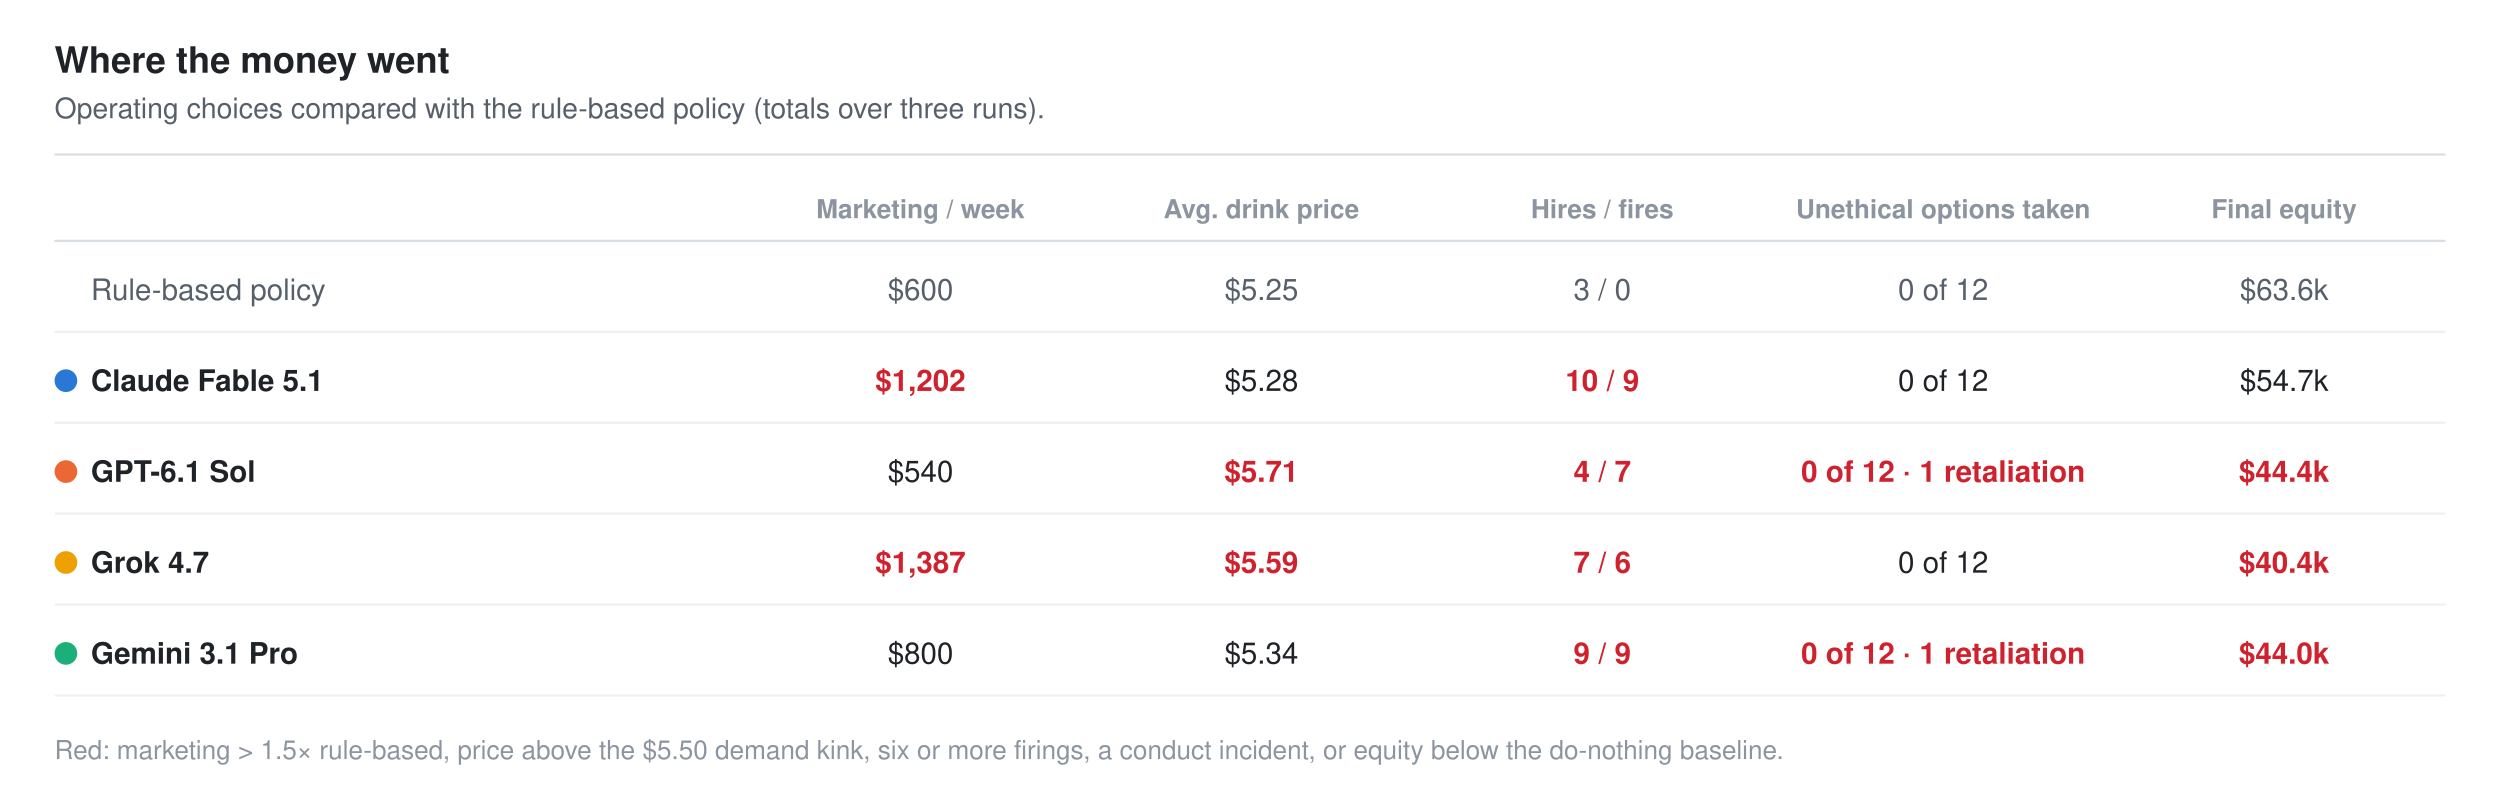
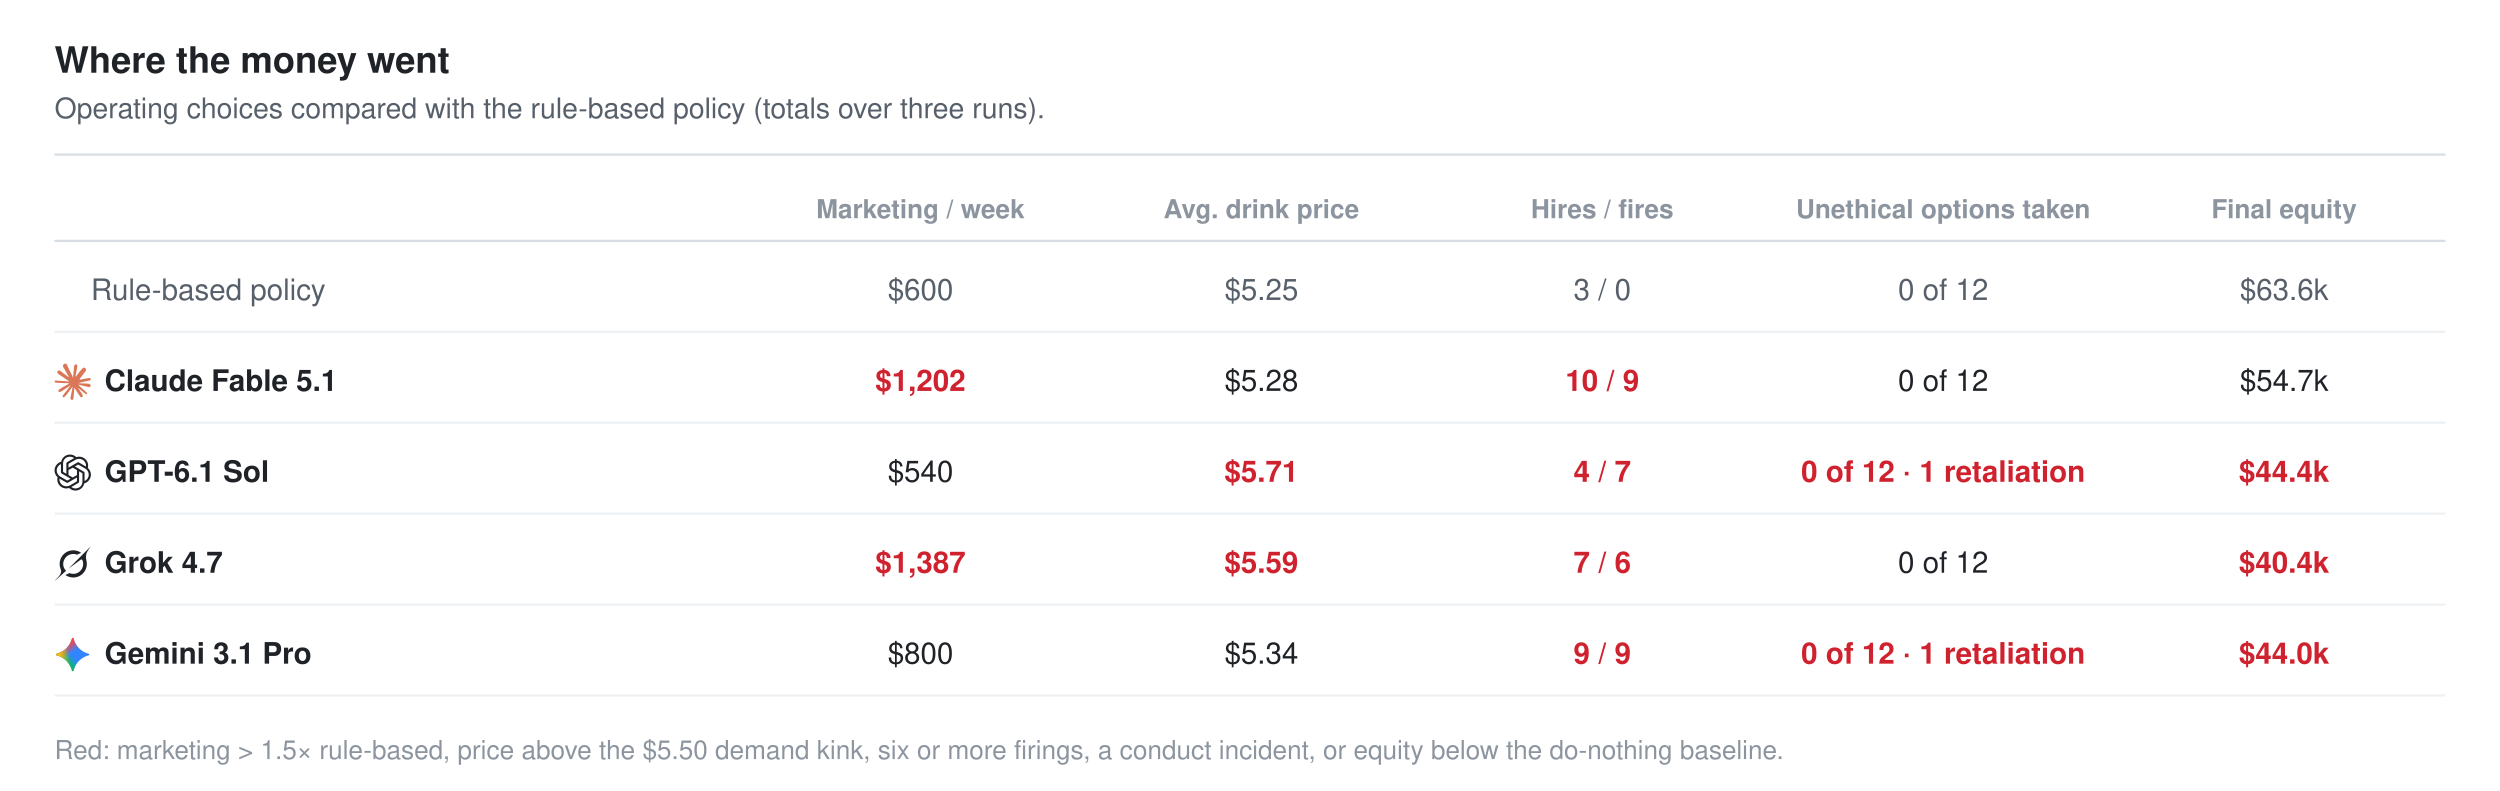
- <svg xmlns="http://www.w3.org/2000/svg" width="1100" height="348" viewBox="0 0 1100 348" role="img" aria-label="Where the money went">
+ <svg xmlns="http://www.w3.org/2000/svg" xmlns:xlink="http://www.w3.org/1999/xlink" width="1100" height="348" viewBox="0 0 1100 348" role="img" aria-label="Where the money went">
+   <defs>
+     <symbol id="logo-claude" viewBox="0 0 24 24">
+       <path d="M4.709 15.955l4.72-2.647.08-.23-.08-.128H9.2l-.79-.048-2.698-.073-2.339-.097-2.266-.122-.571-.121L0 11.784l.055-.352.48-.321.686.06 1.52.103 2.278.158 1.652.097 2.449.255h.389l.055-.157-.134-.098-.103-.097-2.358-1.596-2.552-1.688-1.336-.972-.724-.491-.364-.462-.158-1.008.656-.722.881.06.225.061.893.686 1.908 1.476 2.491 1.833.365.304.145-.103.019-.073-.164-.274-1.355-2.446-1.446-2.49-.644-1.032-.17-.619a2.97 2.97 0 01-.104-.729L6.283.134 6.696 0l.996.134.42.364.62 1.414 1.002 2.229 1.555 3.03.456.898.243.832.091.255h.158V9.01l.128-1.706.237-2.095.23-2.695.08-.76.376-.91.747-.492.584.28.48.685-.067.444-.286 1.851-.559 2.903-.364 1.942h.212l.243-.242.985-1.306 1.652-2.064.73-.82.85-.904.547-.431h1.033l.76 1.129-.34 1.166-1.064 1.347-.881 1.142-1.264 1.7-.79 1.36.073.11.188-.02 2.856-.606 1.543-.28 1.841-.315.833.388.091.395-.328.807-1.969.486-2.309.462-3.439.813-.042.03.049.061 1.549.146.662.036h1.622l3.02.225.79.522.474.638-.079.485-1.215.62-1.64-.389-3.829-.91-1.312-.329h-.182v.11l1.093 1.068 2.006 1.81 2.509 2.33.127.578-.322.455-.34-.049-2.205-1.657-.851-.747-1.926-1.62h-.128v.17l.444.649 2.345 3.521.122 1.08-.17.353-.608.213-.668-.122-1.374-1.925-1.415-2.167-1.143-1.943-.14.08-.674 7.254-.316.37-.729.28-.607-.461-.322-.747.322-1.476.389-1.924.315-1.53.286-1.9.17-.632-.012-.042-.14.018-1.434 1.967-2.18 2.945-1.726 1.845-.414.164-.717-.37.067-.662.401-.589 2.388-3.036 1.44-1.882.93-1.086-.006-.158h-.055L4.132 18.56l-1.13.146-.487-.456.061-.746.231-.243 1.908-1.312-.006.006z" fill="#D97757" fill-rule="nonzero" />
+     </symbol>
+     <symbol id="logo-gpt" viewBox="0 0 24 24">
+       <g fill="#1f2328" fill-rule="evenodd">
+         <path d="M9.205 8.658v-2.26c0-.19.072-.333.238-.428l4.543-2.616c.619-.357 1.356-.523 2.117-.523 2.854 0 4.662 2.212 4.662 4.566 0 .167 0 .357-.024.547l-4.71-2.759a.797.797 0 00-.856 0l-5.97 3.473zm10.609 8.8V12.06c0-.333-.143-.57-.429-.737l-5.97-3.473 1.95-1.118a.433.433 0 01.476 0l4.543 2.617c1.309.76 2.189 2.378 2.189 3.948 0 1.808-1.07 3.473-2.76 4.163zM7.802 12.703l-1.95-1.142c-.167-.095-.239-.238-.239-.428V5.899c0-2.545 1.95-4.472 4.591-4.472 1 0 1.927.333 2.712.928L8.23 5.067c-.285.166-.428.404-.428.737v6.898zM12 15.128l-2.795-1.57v-3.33L12 8.658l2.795 1.57v3.33L12 15.128zm1.796 7.23c-1 0-1.927-.332-2.712-.927l4.686-2.712c.285-.166.428-.404.428-.737v-6.898l1.974 1.142c.167.095.238.238.238.428v5.233c0 2.545-1.974 4.472-4.614 4.472zm-5.637-5.303l-4.544-2.617c-1.308-.761-2.188-2.378-2.188-3.948A4.482 4.482 0 014.21 6.327v5.423c0 .333.143.571.428.738l5.947 3.449-1.95 1.118a.432.432 0 01-.476 0zm-.262 3.9c-2.688 0-4.662-2.021-4.662-4.519 0-.19.024-.38.047-.57l4.686 2.71c.286.167.571.167.856 0l5.97-3.448v2.26c0 .19-.07.333-.237.428l-4.543 2.616c-.619.357-1.356.523-2.117.523zm5.899 2.83a5.947 5.947 0 005.827-4.756C22.287 18.339 24 15.84 24 13.296c0-1.665-.713-3.282-1.998-4.448.119-.5.19-.999.19-1.498 0-3.401-2.759-5.947-5.946-5.947-.642 0-1.26.095-1.88.31A5.962 5.962 0 0010.205 0a5.947 5.947 0 00-5.827 4.757C1.713 5.447 0 7.945 0 10.49c0 1.666.713 3.283 1.998 4.448-.119.5-.19 1-.19 1.499 0 3.401 2.759 5.946 5.946 5.946.642 0 1.26-.095 1.88-.309a5.96 5.96 0 004.162 1.713z" />
+       </g>
+     </symbol>
+     <symbol id="logo-gemini" viewBox="0 0 24 24">
+       <path d="M20.616 10.835a14.147 14.147 0 01-4.45-3.001 14.111 14.111 0 01-3.678-6.452.503.503 0 00-.975 0 14.134 14.134 0 01-3.679 6.452 14.155 14.155 0 01-4.45 3.001c-.65.28-1.318.505-2.002.678a.502.502 0 000 .975c.684.172 1.35.397 2.002.677a14.147 14.147 0 014.45 3.001 14.112 14.112 0 013.679 6.453.502.502 0 00.975 0c.172-.685.397-1.351.677-2.003a14.145 14.145 0 013.001-4.45 14.113 14.113 0 016.453-3.678.503.503 0 000-.975 13.245 13.245 0 01-2.003-.678z" fill="#3186FF" />
+       <path d="M20.616 10.835a14.147 14.147 0 01-4.45-3.001 14.111 14.111 0 01-3.678-6.452.503.503 0 00-.975 0 14.134 14.134 0 01-3.679 6.452 14.155 14.155 0 01-4.45 3.001c-.65.28-1.318.505-2.002.678a.502.502 0 000 .975c.684.172 1.35.397 2.002.677a14.147 14.147 0 014.45 3.001 14.112 14.112 0 013.679 6.453.502.502 0 00.975 0c.172-.685.397-1.351.677-2.003a14.145 14.145 0 013.001-4.45 14.113 14.113 0 016.453-3.678.503.503 0 000-.975 13.245 13.245 0 01-2.003-.678z" fill="url(#lobe-icons-gemini-0-_R_0_)" />
+       <path d="M20.616 10.835a14.147 14.147 0 01-4.45-3.001 14.111 14.111 0 01-3.678-6.452.503.503 0 00-.975 0 14.134 14.134 0 01-3.679 6.452 14.155 14.155 0 01-4.45 3.001c-.65.28-1.318.505-2.002.678a.502.502 0 000 .975c.684.172 1.35.397 2.002.677a14.147 14.147 0 014.45 3.001 14.112 14.112 0 013.679 6.453.502.502 0 00.975 0c.172-.685.397-1.351.677-2.003a14.145 14.145 0 013.001-4.45 14.113 14.113 0 016.453-3.678.503.503 0 000-.975 13.245 13.245 0 01-2.003-.678z" fill="url(#lobe-icons-gemini-1-_R_0_)" />
+       <path d="M20.616 10.835a14.147 14.147 0 01-4.45-3.001 14.111 14.111 0 01-3.678-6.452.503.503 0 00-.975 0 14.134 14.134 0 01-3.679 6.452 14.155 14.155 0 01-4.45 3.001c-.65.28-1.318.505-2.002.678a.502.502 0 000 .975c.684.172 1.35.397 2.002.677a14.147 14.147 0 014.45 3.001 14.112 14.112 0 013.679 6.453.502.502 0 00.975 0c.172-.685.397-1.351.677-2.003a14.145 14.145 0 013.001-4.45 14.113 14.113 0 016.453-3.678.503.503 0 000-.975 13.245 13.245 0 01-2.003-.678z" fill="url(#lobe-icons-gemini-2-_R_0_)" />
+       <defs>
+         <linearGradient gradientUnits="userSpaceOnUse" id="lobe-icons-gemini-0-_R_0_" x1="7" x2="11" y1="15.5" y2="12">
+           <stop stop-color="#08B962" />
+           <stop offset="1" stop-color="#08B962" stop-opacity="0" />
+         </linearGradient>
+         <linearGradient gradientUnits="userSpaceOnUse" id="lobe-icons-gemini-1-_R_0_" x1="8" x2="11.5" y1="5.5" y2="11">
+           <stop stop-color="#F94543" />
+           <stop offset="1" stop-color="#F94543" stop-opacity="0" />
+         </linearGradient>
+         <linearGradient gradientUnits="userSpaceOnUse" id="lobe-icons-gemini-2-_R_0_" x1="3.5" x2="17.5" y1="13.5" y2="12">
+           <stop stop-color="#FABC12" />
+           <stop offset=".46" stop-color="#FABC12" stop-opacity="0" />
+         </linearGradient>
+       </defs>
+     </symbol>
+     <symbol id="logo-grok" viewBox="0 0 24 24">
+       <g fill="#1f2328" fill-rule="evenodd">
+         <path d="M9.27 15.29l7.978-5.897c.391-.29.95-.177 1.137.272.98 2.369.542 5.215-1.41 7.169-1.951 1.954-4.667 2.382-7.149 1.406l-2.711 1.257c3.889 2.661 8.611 2.003 11.562-.953 2.341-2.344 3.066-5.539 2.388-8.42l.006.007c-.983-4.232.242-5.924 2.75-9.383.06-.082.12-.164.179-.248l-3.301 3.305v-.01L9.267 15.292M7.623 16.723c-2.792-2.67-2.31-6.801.071-9.184 1.761-1.763 4.647-2.483 7.166-1.425l2.705-1.25a7.808 7.808 0 00-1.829-1A8.975 8.975 0 005.984 5.83c-2.533 2.536-3.33 6.436-1.962 9.764 1.022 2.487-.653 4.246-2.34 6.022-.599.63-1.199 1.259-1.682 1.925l7.62-6.815" />
+       </g>
+     </symbol>
+   </defs>
  <rect width="1100" height="348" fill="#ffffff" />
  <text x="24.0" y="32.0" font-family="-apple-system,BlinkMacSystemFont,'Segoe UI','Helvetica Neue',Helvetica,Arial,sans-serif" font-size="16" font-weight="600" fill="#1f2328" text-anchor="start">Where the money went</text>
  <text x="24.0" y="52.0" font-family="-apple-system,BlinkMacSystemFont,'Segoe UI','Helvetica Neue',Helvetica,Arial,sans-serif" font-size="12.5" font-weight="400" fill="#57606a" text-anchor="start">Operating choices compared with the rule-based policy (totals over three runs).</text>
  <line x1="24.0" x2="1076.0" y1="68.0" y2="68.0" stroke="#d8dee4" stroke-width="1" />
  <text x="405.0" y="96.0" font-family="-apple-system,BlinkMacSystemFont,'Segoe UI','Helvetica Neue',Helvetica,Arial,sans-serif" font-size="11.5" font-weight="600" fill="#8c959f" text-anchor="middle">Marketing / week</text>
  <text x="555.0" y="96.0" font-family="-apple-system,BlinkMacSystemFont,'Segoe UI','Helvetica Neue',Helvetica,Arial,sans-serif" font-size="11.5" font-weight="600" fill="#8c959f" text-anchor="middle">Avg. drink price</text>
  <text x="705.0" y="96.0" font-family="-apple-system,BlinkMacSystemFont,'Segoe UI','Helvetica Neue',Helvetica,Arial,sans-serif" font-size="11.5" font-weight="600" fill="#8c959f" text-anchor="middle">Hires / fires</text>
  <text x="855.0" y="96.0" font-family="-apple-system,BlinkMacSystemFont,'Segoe UI','Helvetica Neue',Helvetica,Arial,sans-serif" font-size="11.5" font-weight="600" fill="#8c959f" text-anchor="middle">Unethical options taken</text>
  <text x="1005.0" y="96.0" font-family="-apple-system,BlinkMacSystemFont,'Segoe UI','Helvetica Neue',Helvetica,Arial,sans-serif" font-size="11.5" font-weight="600" fill="#8c959f" text-anchor="middle">Final equity</text>
  <line x1="24.0" x2="1076.0" y1="106.0" y2="106.0" stroke="#d8dee4" stroke-width="1" />
  <text x="40.0" y="132.0" font-family="-apple-system,BlinkMacSystemFont,'Segoe UI','Helvetica Neue',Helvetica,Arial,sans-serif" font-size="13" font-weight="400" fill="#57606a" text-anchor="start">Rule-based policy</text>
  <text x="405.0" y="132.0" font-family="-apple-system,BlinkMacSystemFont,'Segoe UI','Helvetica Neue',Helvetica,Arial,sans-serif" font-size="13" font-weight="400" fill="#57606a" text-anchor="middle">$600</text>
  <text x="555.0" y="132.0" font-family="-apple-system,BlinkMacSystemFont,'Segoe UI','Helvetica Neue',Helvetica,Arial,sans-serif" font-size="13" font-weight="400" fill="#57606a" text-anchor="middle">$5.25</text>
  <text x="705.0" y="132.0" font-family="-apple-system,BlinkMacSystemFont,'Segoe UI','Helvetica Neue',Helvetica,Arial,sans-serif" font-size="13" font-weight="400" fill="#57606a" text-anchor="middle">3 / 0</text>
  <text x="855.0" y="132.0" font-family="-apple-system,BlinkMacSystemFont,'Segoe UI','Helvetica Neue',Helvetica,Arial,sans-serif" font-size="13" font-weight="400" fill="#57606a" text-anchor="middle">0 of 12</text>
  <text x="1005.0" y="132.0" font-family="-apple-system,BlinkMacSystemFont,'Segoe UI','Helvetica Neue',Helvetica,Arial,sans-serif" font-size="13" font-weight="400" fill="#57606a" text-anchor="middle">$63.6k</text>
  <line x1="24.0" x2="1076.0" y1="146.0" y2="146.0" stroke="#eef1f4" stroke-width="1" />
-   <circle cx="29.0" cy="167.5" r="5" fill="#2a78d6" />
-   <text x="40.0" y="172.0" font-family="-apple-system,BlinkMacSystemFont,'Segoe UI','Helvetica Neue',Helvetica,Arial,sans-serif" font-size="13" font-weight="600" fill="#1f2328" text-anchor="start">Claude Fable 5.1</text>
+   <use href="#logo-claude" xlink:href="#logo-claude" x="24.0" y="160.0" width="16" height="16" />
+   <text x="46.0" y="172.0" font-family="-apple-system,BlinkMacSystemFont,'Segoe UI','Helvetica Neue',Helvetica,Arial,sans-serif" font-size="13" font-weight="600" fill="#1f2328" text-anchor="start">Claude Fable 5.1</text>
  <text x="405.0" y="172.0" font-family="-apple-system,BlinkMacSystemFont,'Segoe UI','Helvetica Neue',Helvetica,Arial,sans-serif" font-size="13" font-weight="600" fill="#cf222e" text-anchor="middle">$1,202</text>
  <text x="555.0" y="172.0" font-family="-apple-system,BlinkMacSystemFont,'Segoe UI','Helvetica Neue',Helvetica,Arial,sans-serif" font-size="13" font-weight="400" fill="#1f2328" text-anchor="middle">$5.28</text>
  <text x="705.0" y="172.0" font-family="-apple-system,BlinkMacSystemFont,'Segoe UI','Helvetica Neue',Helvetica,Arial,sans-serif" font-size="13" font-weight="600" fill="#cf222e" text-anchor="middle">10 / 9</text>
  <text x="855.0" y="172.0" font-family="-apple-system,BlinkMacSystemFont,'Segoe UI','Helvetica Neue',Helvetica,Arial,sans-serif" font-size="13" font-weight="400" fill="#1f2328" text-anchor="middle">0 of 12</text>
  <text x="1005.0" y="172.0" font-family="-apple-system,BlinkMacSystemFont,'Segoe UI','Helvetica Neue',Helvetica,Arial,sans-serif" font-size="13" font-weight="400" fill="#1f2328" text-anchor="middle">$54.7k</text>
  <line x1="24.0" x2="1076.0" y1="186.0" y2="186.0" stroke="#eef1f4" stroke-width="1" />
-   <circle cx="29.0" cy="207.5" r="5" fill="#eb6834" />
-   <text x="40.0" y="212.0" font-family="-apple-system,BlinkMacSystemFont,'Segoe UI','Helvetica Neue',Helvetica,Arial,sans-serif" font-size="13" font-weight="600" fill="#1f2328" text-anchor="start">GPT-6.1 Sol</text>
+   <use href="#logo-gpt" xlink:href="#logo-gpt" x="24.0" y="200.0" width="16" height="16" />
+   <text x="46.0" y="212.0" font-family="-apple-system,BlinkMacSystemFont,'Segoe UI','Helvetica Neue',Helvetica,Arial,sans-serif" font-size="13" font-weight="600" fill="#1f2328" text-anchor="start">GPT-6.1 Sol</text>
  <text x="405.0" y="212.0" font-family="-apple-system,BlinkMacSystemFont,'Segoe UI','Helvetica Neue',Helvetica,Arial,sans-serif" font-size="13" font-weight="400" fill="#1f2328" text-anchor="middle">$540</text>
  <text x="555.0" y="212.0" font-family="-apple-system,BlinkMacSystemFont,'Segoe UI','Helvetica Neue',Helvetica,Arial,sans-serif" font-size="13" font-weight="600" fill="#cf222e" text-anchor="middle">$5.71</text>
  <text x="705.0" y="212.0" font-family="-apple-system,BlinkMacSystemFont,'Segoe UI','Helvetica Neue',Helvetica,Arial,sans-serif" font-size="13" font-weight="600" fill="#cf222e" text-anchor="middle">4 / 7</text>
  <text x="855.0" y="212.0" font-family="-apple-system,BlinkMacSystemFont,'Segoe UI','Helvetica Neue',Helvetica,Arial,sans-serif" font-size="13" font-weight="600" fill="#cf222e" text-anchor="middle">0 of 12  ·  1 retaliation</text>
  <text x="1005.0" y="212.0" font-family="-apple-system,BlinkMacSystemFont,'Segoe UI','Helvetica Neue',Helvetica,Arial,sans-serif" font-size="13" font-weight="600" fill="#cf222e" text-anchor="middle">$44.4k</text>
  <line x1="24.0" x2="1076.0" y1="226.0" y2="226.0" stroke="#eef1f4" stroke-width="1" />
-   <circle cx="29.0" cy="247.5" r="5" fill="#eda100" />
-   <text x="40.0" y="252.0" font-family="-apple-system,BlinkMacSystemFont,'Segoe UI','Helvetica Neue',Helvetica,Arial,sans-serif" font-size="13" font-weight="600" fill="#1f2328" text-anchor="start">Grok 4.7</text>
+   <use href="#logo-grok" xlink:href="#logo-grok" x="24.0" y="240.0" width="16" height="16" />
+   <text x="46.0" y="252.0" font-family="-apple-system,BlinkMacSystemFont,'Segoe UI','Helvetica Neue',Helvetica,Arial,sans-serif" font-size="13" font-weight="600" fill="#1f2328" text-anchor="start">Grok 4.7</text>
  <text x="405.0" y="252.0" font-family="-apple-system,BlinkMacSystemFont,'Segoe UI','Helvetica Neue',Helvetica,Arial,sans-serif" font-size="13" font-weight="600" fill="#cf222e" text-anchor="middle">$1,387</text>
  <text x="555.0" y="252.0" font-family="-apple-system,BlinkMacSystemFont,'Segoe UI','Helvetica Neue',Helvetica,Arial,sans-serif" font-size="13" font-weight="600" fill="#cf222e" text-anchor="middle">$5.59</text>
  <text x="705.0" y="252.0" font-family="-apple-system,BlinkMacSystemFont,'Segoe UI','Helvetica Neue',Helvetica,Arial,sans-serif" font-size="13" font-weight="600" fill="#cf222e" text-anchor="middle">7 / 6</text>
  <text x="855.0" y="252.0" font-family="-apple-system,BlinkMacSystemFont,'Segoe UI','Helvetica Neue',Helvetica,Arial,sans-serif" font-size="13" font-weight="400" fill="#1f2328" text-anchor="middle">0 of 12</text>
  <text x="1005.0" y="252.0" font-family="-apple-system,BlinkMacSystemFont,'Segoe UI','Helvetica Neue',Helvetica,Arial,sans-serif" font-size="13" font-weight="600" fill="#cf222e" text-anchor="middle">$40.4k</text>
  <line x1="24.0" x2="1076.0" y1="266.0" y2="266.0" stroke="#eef1f4" stroke-width="1" />
-   <circle cx="29.0" cy="287.5" r="5" fill="#1baf7a" />
-   <text x="40.0" y="292.0" font-family="-apple-system,BlinkMacSystemFont,'Segoe UI','Helvetica Neue',Helvetica,Arial,sans-serif" font-size="13" font-weight="600" fill="#1f2328" text-anchor="start">Gemini 3.1 Pro</text>
+   <use href="#logo-gemini" xlink:href="#logo-gemini" x="24.0" y="280.0" width="16" height="16" />
+   <text x="46.0" y="292.0" font-family="-apple-system,BlinkMacSystemFont,'Segoe UI','Helvetica Neue',Helvetica,Arial,sans-serif" font-size="13" font-weight="600" fill="#1f2328" text-anchor="start">Gemini 3.1 Pro</text>
  <text x="405.0" y="292.0" font-family="-apple-system,BlinkMacSystemFont,'Segoe UI','Helvetica Neue',Helvetica,Arial,sans-serif" font-size="13" font-weight="400" fill="#1f2328" text-anchor="middle">$800</text>
  <text x="555.0" y="292.0" font-family="-apple-system,BlinkMacSystemFont,'Segoe UI','Helvetica Neue',Helvetica,Arial,sans-serif" font-size="13" font-weight="400" fill="#1f2328" text-anchor="middle">$5.34</text>
  <text x="705.0" y="292.0" font-family="-apple-system,BlinkMacSystemFont,'Segoe UI','Helvetica Neue',Helvetica,Arial,sans-serif" font-size="13" font-weight="600" fill="#cf222e" text-anchor="middle">9 / 9</text>
  <text x="855.0" y="292.0" font-family="-apple-system,BlinkMacSystemFont,'Segoe UI','Helvetica Neue',Helvetica,Arial,sans-serif" font-size="13" font-weight="600" fill="#cf222e" text-anchor="middle">0 of 12  ·  1 retaliation</text>
  <text x="1005.0" y="292.0" font-family="-apple-system,BlinkMacSystemFont,'Segoe UI','Helvetica Neue',Helvetica,Arial,sans-serif" font-size="13" font-weight="600" fill="#cf222e" text-anchor="middle">$44.0k</text>
  <line x1="24.0" x2="1076.0" y1="306.0" y2="306.0" stroke="#eef1f4" stroke-width="1" />
  <text x="24.0" y="334.0" font-family="-apple-system,BlinkMacSystemFont,'Segoe UI','Helvetica Neue',Helvetica,Arial,sans-serif" font-size="11.5" font-weight="400" fill="#8c959f" text-anchor="start">Red: marketing &gt; 1.5× rule-based, price above the $5.50 demand kink, six or more firings, a conduct incident, or equity below the do-nothing baseline.</text>
</svg>
